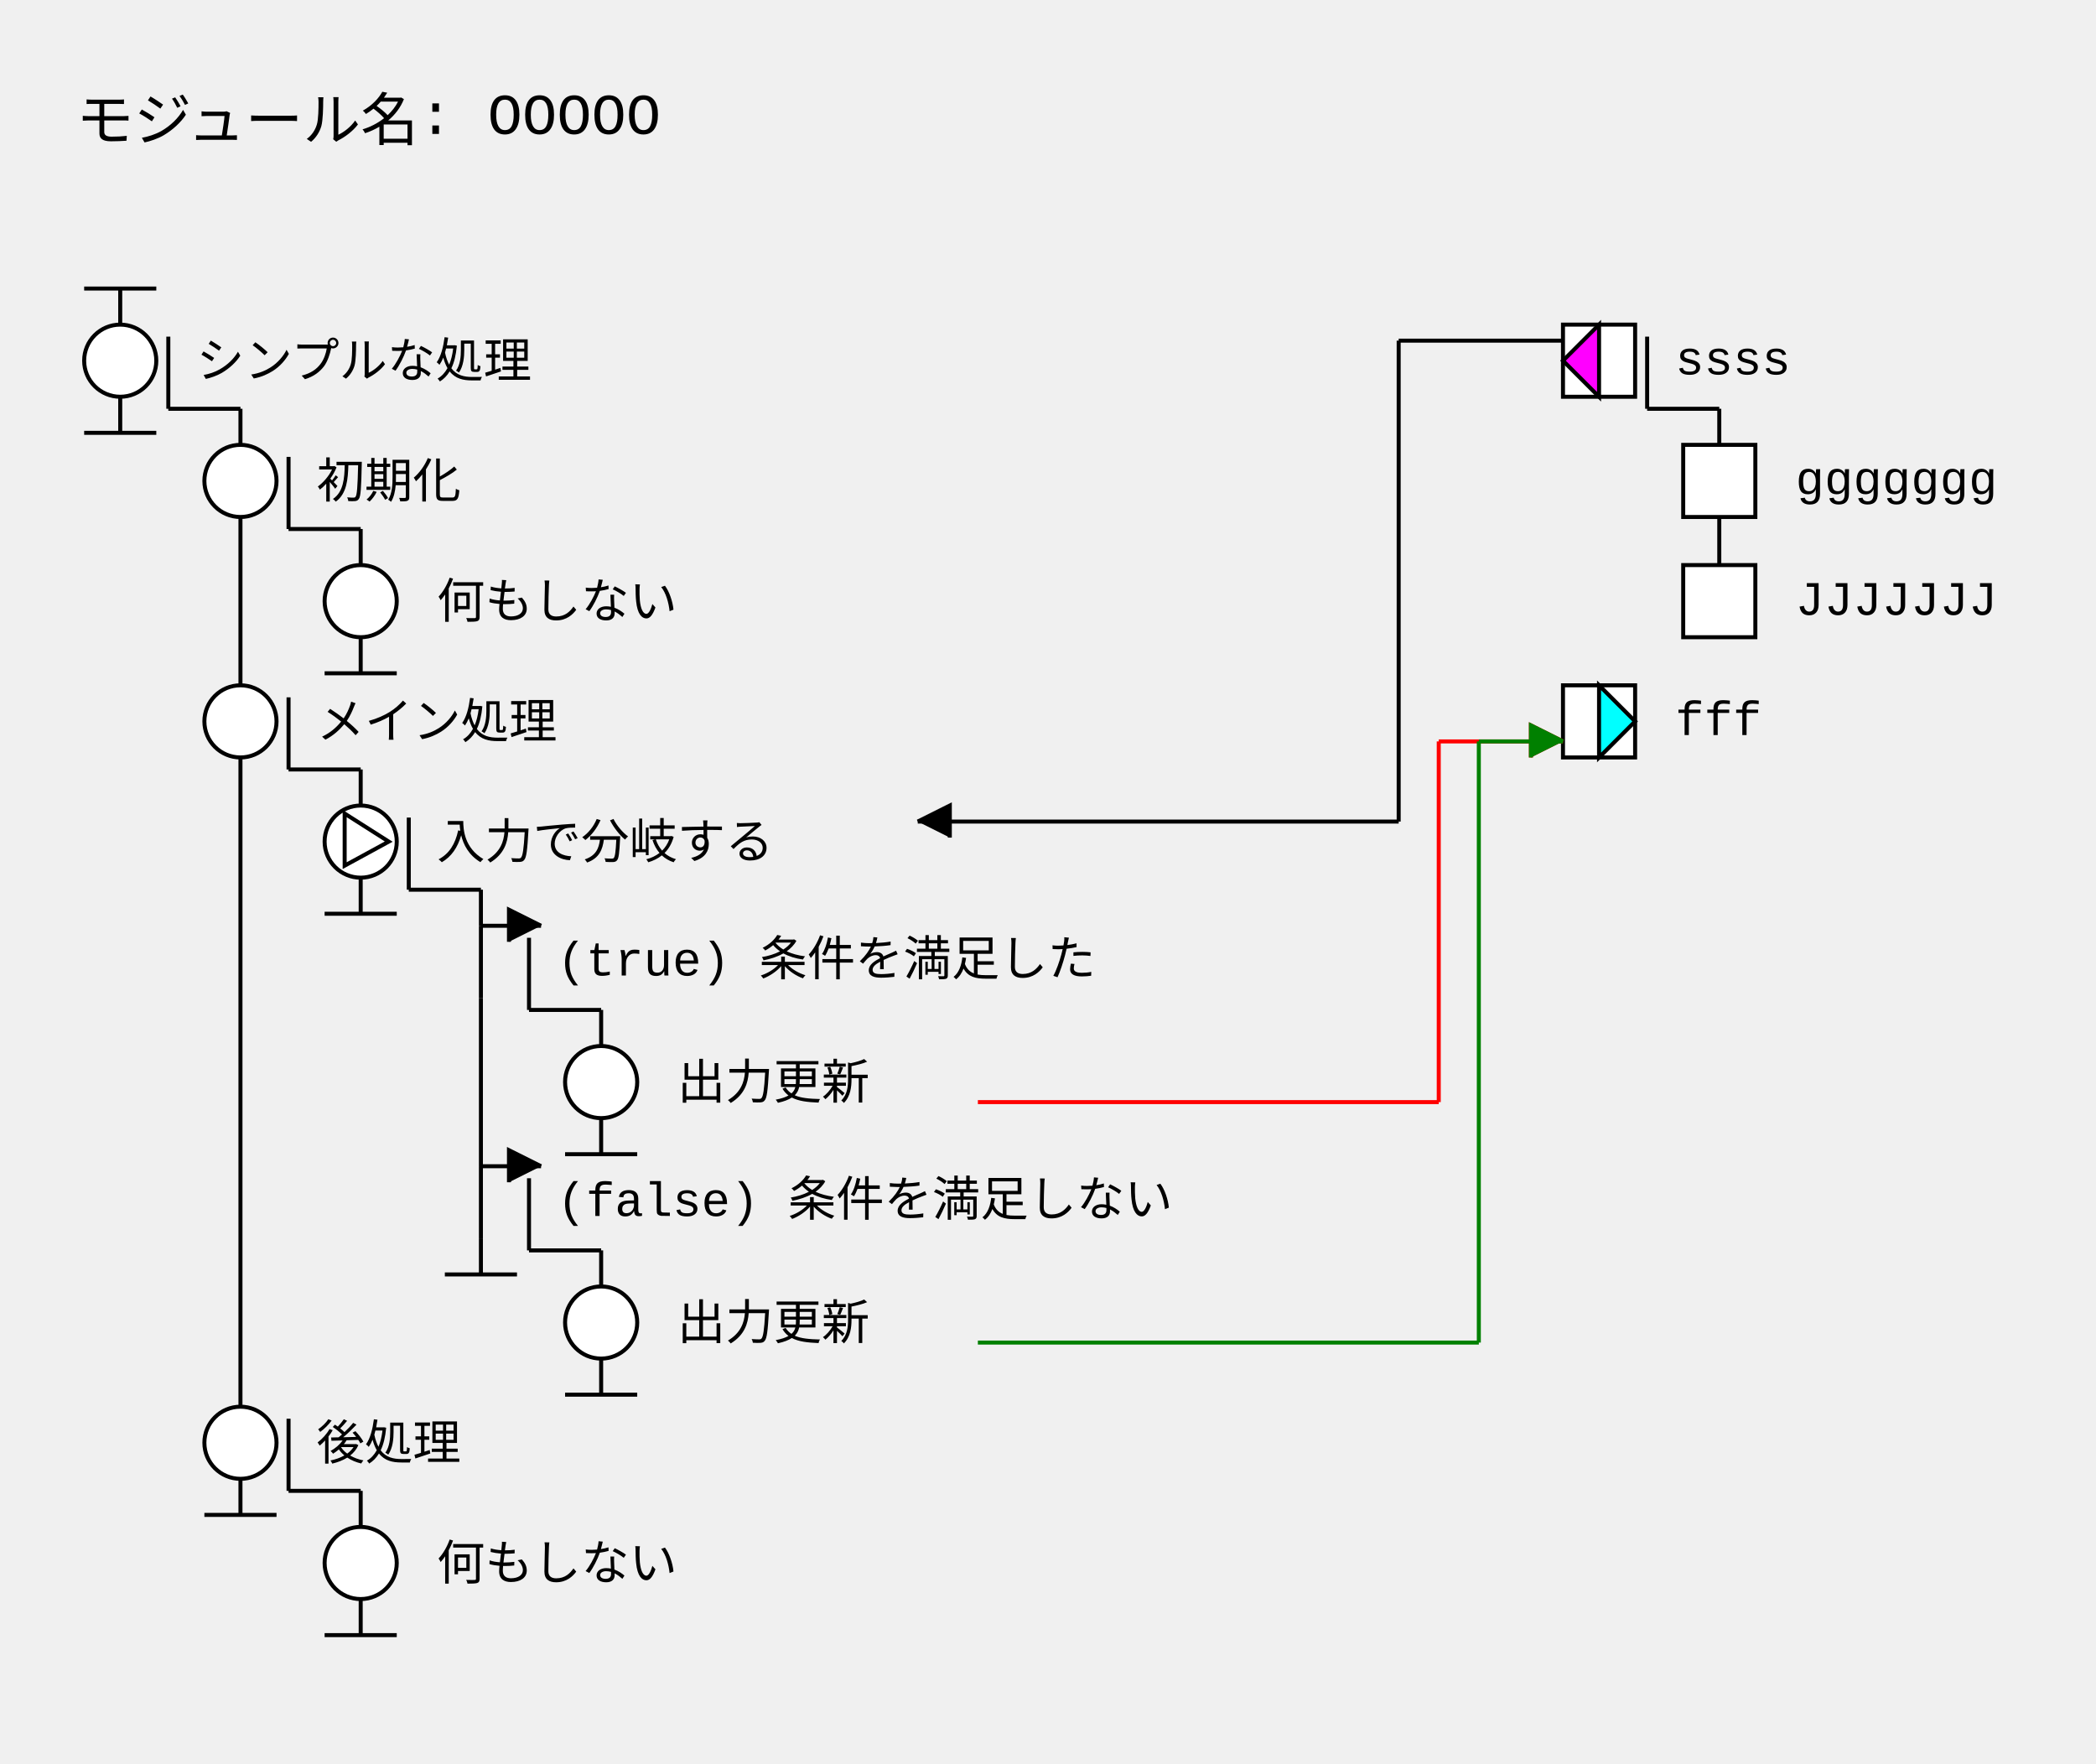
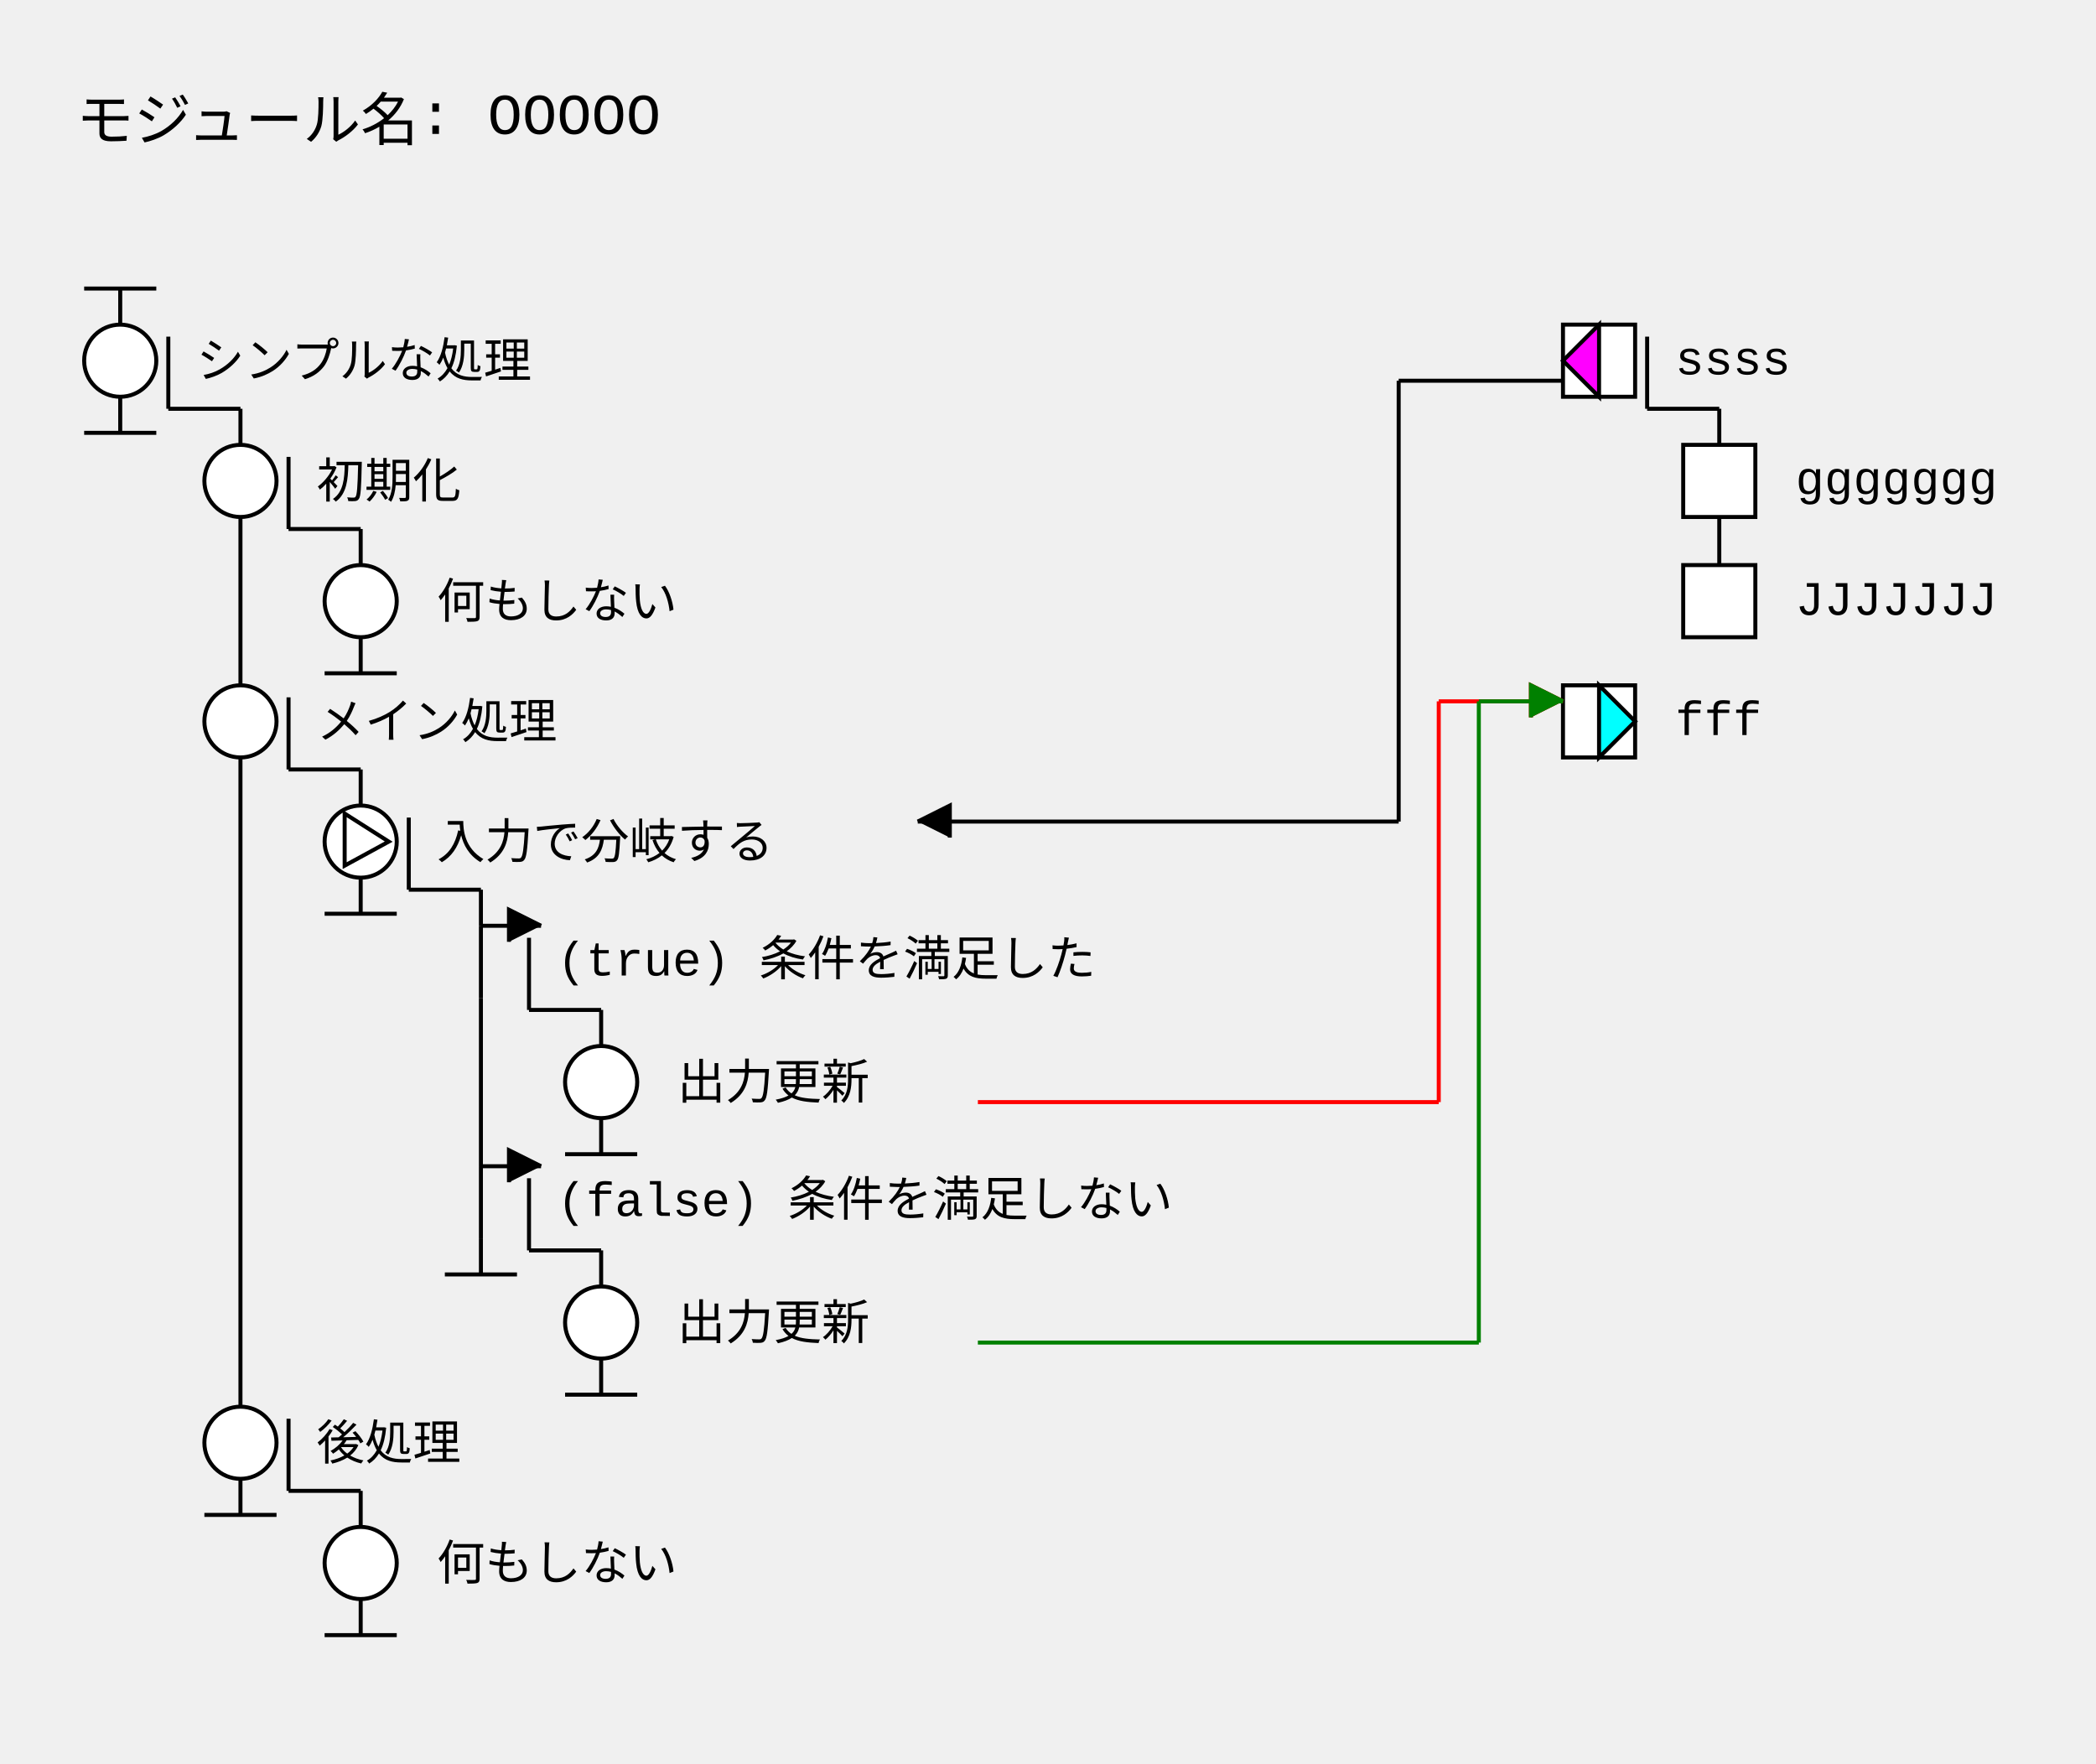
<svg xmlns="http://www.w3.org/2000/svg" width="523" height="440" style="background-color: #808d81">
  <text x="19" y="30" text-anchor="start" dominant-baseline="middle" font-family="Consolas, Meiryo UI, Courier New, monospace" font-size="120%" rotate="0">モジュール名: OOOOO</text>
  <circle cx="30" cy="90" r="9" fill="white" stroke="black" />
  <text x="49" y="90" text-anchor="start" dominant-baseline="middle" font-family="Consolas, Meiryo UI, Courier New, monospace" font-size="100%" rotate="0">シンプルな処理</text>
  <line x1="30" y1="72" x2="30" y2="81" stroke="black" />
  <line x1="21" y1="72" x2="39" y2="72" stroke="black" />
  <line x1="30" y1="99" x2="30" y2="108" stroke="black" />
  <line x1="21" y1="108" x2="39" y2="108" stroke="black" />
  <circle cx="60" cy="120" r="9" fill="white" stroke="black" />
  <text x="79" y="120" text-anchor="start" dominant-baseline="middle" font-family="Consolas, Meiryo UI, Courier New, monospace" font-size="100%" rotate="0">初期化</text>
  <line x1="60" y1="102" x2="60" y2="111" stroke="black" />
  <line x1="42" y1="102" x2="60" y2="102" stroke="black" />
  <line x1="42" y1="84" x2="42" y2="102" stroke="black" />
  <circle cx="90" cy="150" r="9" fill="white" stroke="black" />
  <text x="109" y="150" text-anchor="start" dominant-baseline="middle" font-family="Consolas, Meiryo UI, Courier New, monospace" font-size="100%" rotate="0">何もしない</text>
  <line x1="90" y1="159" x2="90" y2="168" stroke="black" />
  <line x1="81" y1="168" x2="99" y2="168" stroke="black" />
  <line x1="90" y1="132" x2="90" y2="141" stroke="black" />
  <line x1="72" y1="132" x2="90" y2="132" stroke="black" />
  <line x1="72" y1="114" x2="72" y2="132" stroke="black" />
  <circle cx="60" cy="180" r="9" fill="white" stroke="black" />
  <text x="79" y="180" text-anchor="start" dominant-baseline="middle" font-family="Consolas, Meiryo UI, Courier New, monospace" font-size="100%" rotate="0">メイン処理</text>
  <line x1="60" y1="129" x2="60" y2="171" stroke="black" />
  <circle cx="90" cy="210" r="9" fill="white" stroke="black" />
  <polygon points="97 210 86 216 86 203" fill="white" stroke="black" />
  <text x="109" y="210" text-anchor="start" dominant-baseline="middle" font-family="Consolas, Meiryo UI, Courier New, monospace" font-size="100%" rotate="0">入力で分岐する</text>
  <line x1="90" y1="219" x2="90" y2="228" stroke="black" />
  <line x1="81" y1="228" x2="99" y2="228" stroke="black" />
  <line x1="90" y1="192" x2="90" y2="201" stroke="black" />
  <line x1="72" y1="192" x2="90" y2="192" stroke="black" />
  <line x1="72" y1="174" x2="72" y2="192" stroke="black" />
  <line x1="120" y1="231" x2="120" y2="249" stroke="black" />
  <line x1="120" y1="231" x2="135" y2="231" stroke="black" />
  <path d="M 135 231 L 127 227 L 127 235" stroke="black" fill="black" />
  <text x="139" y="240" text-anchor="start" dominant-baseline="middle" font-family="Consolas, Meiryo UI, Courier New, monospace" font-size="100%" rotate="0">(true) 条件を満足した</text>
  <line x1="120" y1="222" x2="120" y2="231" stroke="black" />
  <line x1="102" y1="222" x2="120" y2="222" stroke="black" />
  <line x1="102" y1="204" x2="102" y2="222" stroke="black" />
  <circle cx="150" cy="270" r="9" fill="white" stroke="black" />
  <text x="169" y="270" text-anchor="start" dominant-baseline="middle" font-family="Consolas, Meiryo UI, Courier New, monospace" font-size="100%" rotate="0">出力更新</text>
  <line x1="150" y1="279" x2="150" y2="288" stroke="black" />
  <line x1="141" y1="288" x2="159" y2="288" stroke="black" />
  <line x1="150" y1="252" x2="150" y2="261" stroke="black" />
  <line x1="132" y1="252" x2="150" y2="252" stroke="black" />
  <line x1="132" y1="234" x2="132" y2="252" stroke="black" />
  <line x1="120" y1="291" x2="120" y2="309" stroke="black" />
  <line x1="120" y1="291" x2="135" y2="291" stroke="black" />
  <path d="M 135 291 L 127 287 L 127 295" stroke="black" fill="black" />
  <text x="139" y="300" text-anchor="start" dominant-baseline="middle" font-family="Consolas, Meiryo UI, Courier New, monospace" font-size="100%" rotate="0">(false) 条件を満足しない</text>
  <line x1="120" y1="249" x2="120" y2="291" stroke="black" />
  <line x1="120" y1="309" x2="120" y2="318" stroke="black" />
  <line x1="111" y1="318" x2="129" y2="318" stroke="black" />
  <circle cx="150" cy="330" r="9" fill="white" stroke="black" />
  <text x="169" y="330" text-anchor="start" dominant-baseline="middle" font-family="Consolas, Meiryo UI, Courier New, monospace" font-size="100%" rotate="0">出力更新</text>
  <line x1="150" y1="339" x2="150" y2="348" stroke="black" />
  <line x1="141" y1="348" x2="159" y2="348" stroke="black" />
  <line x1="150" y1="312" x2="150" y2="321" stroke="black" />
  <line x1="132" y1="312" x2="150" y2="312" stroke="black" />
  <line x1="132" y1="294" x2="132" y2="312" stroke="black" />
  <circle cx="60" cy="360" r="9" fill="white" stroke="black" />
  <text x="79" y="360" text-anchor="start" dominant-baseline="middle" font-family="Consolas, Meiryo UI, Courier New, monospace" font-size="100%" rotate="0">後処理</text>
  <line x1="60" y1="189" x2="60" y2="351" stroke="black" />
  <line x1="60" y1="369" x2="60" y2="378" stroke="black" />
  <line x1="51" y1="378" x2="69" y2="378" stroke="black" />
  <circle cx="90" cy="390" r="9" fill="white" stroke="black" />
  <text x="109" y="390" text-anchor="start" dominant-baseline="middle" font-family="Consolas, Meiryo UI, Courier New, monospace" font-size="100%" rotate="0">何もしない</text>
  <line x1="90" y1="399" x2="90" y2="408" stroke="black" />
  <line x1="81" y1="408" x2="99" y2="408" stroke="black" />
  <line x1="90" y1="372" x2="90" y2="381" stroke="black" />
  <line x1="72" y1="372" x2="90" y2="372" stroke="black" />
  <line x1="72" y1="354" x2="72" y2="372" stroke="black" />
  <line x1="229" y1="205" x2="349" y2="205" stroke="black" />
  <path d="M 229 205 L 237 201 L 237 209" stroke="black" fill="black" />
  <line x1="244" y1="275" x2="359" y2="275" stroke="red" />
  <line x1="244" y1="335" x2="369" y2="335" stroke="green" />
  <rect x="390" y="81" width="18" height="18" fill="white" stroke="black" />
  <text x="418" y="90" text-anchor="start" dominant-baseline="middle" font-family="Consolas, Meiryo UI, Courier New, monospace" font-size="100%" rotate="0">ssss</text>
  <rect x="420" y="111" width="18" height="18" fill="white" stroke="black" />
  <text x="448" y="120" text-anchor="start" dominant-baseline="middle" font-family="Consolas, Meiryo UI, Courier New, monospace" font-size="100%" rotate="0">ggggggg</text>
  <line x1="429" y1="102" x2="429" y2="111" stroke="black" />
  <line x1="411" y1="102" x2="429" y2="102" stroke="black" />
  <line x1="411" y1="84" x2="411" y2="102" stroke="black" />
  <rect x="420" y="141" width="18" height="18" fill="white" stroke="black" />
  <text x="448" y="150" text-anchor="start" dominant-baseline="middle" font-family="Consolas, Meiryo UI, Courier New, monospace" font-size="100%" rotate="0">JJJJJJJ</text>
  <line x1="429" y1="129" x2="429" y2="141" stroke="black" />
  <rect x="390" y="171" width="18" height="18" fill="white" stroke="black" />
  <text x="418" y="180" text-anchor="start" dominant-baseline="middle" font-family="Consolas, Meiryo UI, Courier New, monospace" font-size="100%" rotate="0">fff</text>
  <path d="M 390 90 L 399 81 L 399 99 Z" stroke="black" fill="fuchsia" />
-   <line x1="349" y1="85" x2="390" y2="85" stroke="black" />
+   <line x1="349" y1="95" x2="390" y2="95" stroke="black" />
  <path d="M 408 180 L 399 171 L 399 189 Z" stroke="black" fill="aqua" />
-   <line x1="359" y1="185" x2="390" y2="185" stroke="red" />
-   <path d="M 390 185 L 382 181 L 382 189" stroke="red" fill="red" />
-   <line x1="369" y1="185" x2="390" y2="185" stroke="green" />
-   <path d="M 390 185 L 382 181 L 382 189" stroke="green" fill="green" />
-   <line x1="349" y1="85" x2="349" y2="205" stroke="black" />
-   <line x1="359" y1="185" x2="359" y2="275" stroke="red" />
-   <line x1="369" y1="185" x2="369" y2="335" stroke="green" />
+   <line x1="359" y1="175" x2="390" y2="175" stroke="red" />
+   <path d="M 390 175 L 382 171 L 382 179" stroke="red" fill="red" />
+   <line x1="369" y1="175" x2="390" y2="175" stroke="green" />
+   <path d="M 390 175 L 382 171 L 382 179" stroke="green" fill="green" />
+   <line x1="349" y1="95" x2="349" y2="205" stroke="black" />
+   <line x1="359" y1="175" x2="359" y2="275" stroke="red" />
+   <line x1="369" y1="175" x2="369" y2="335" stroke="green" />
</svg>
